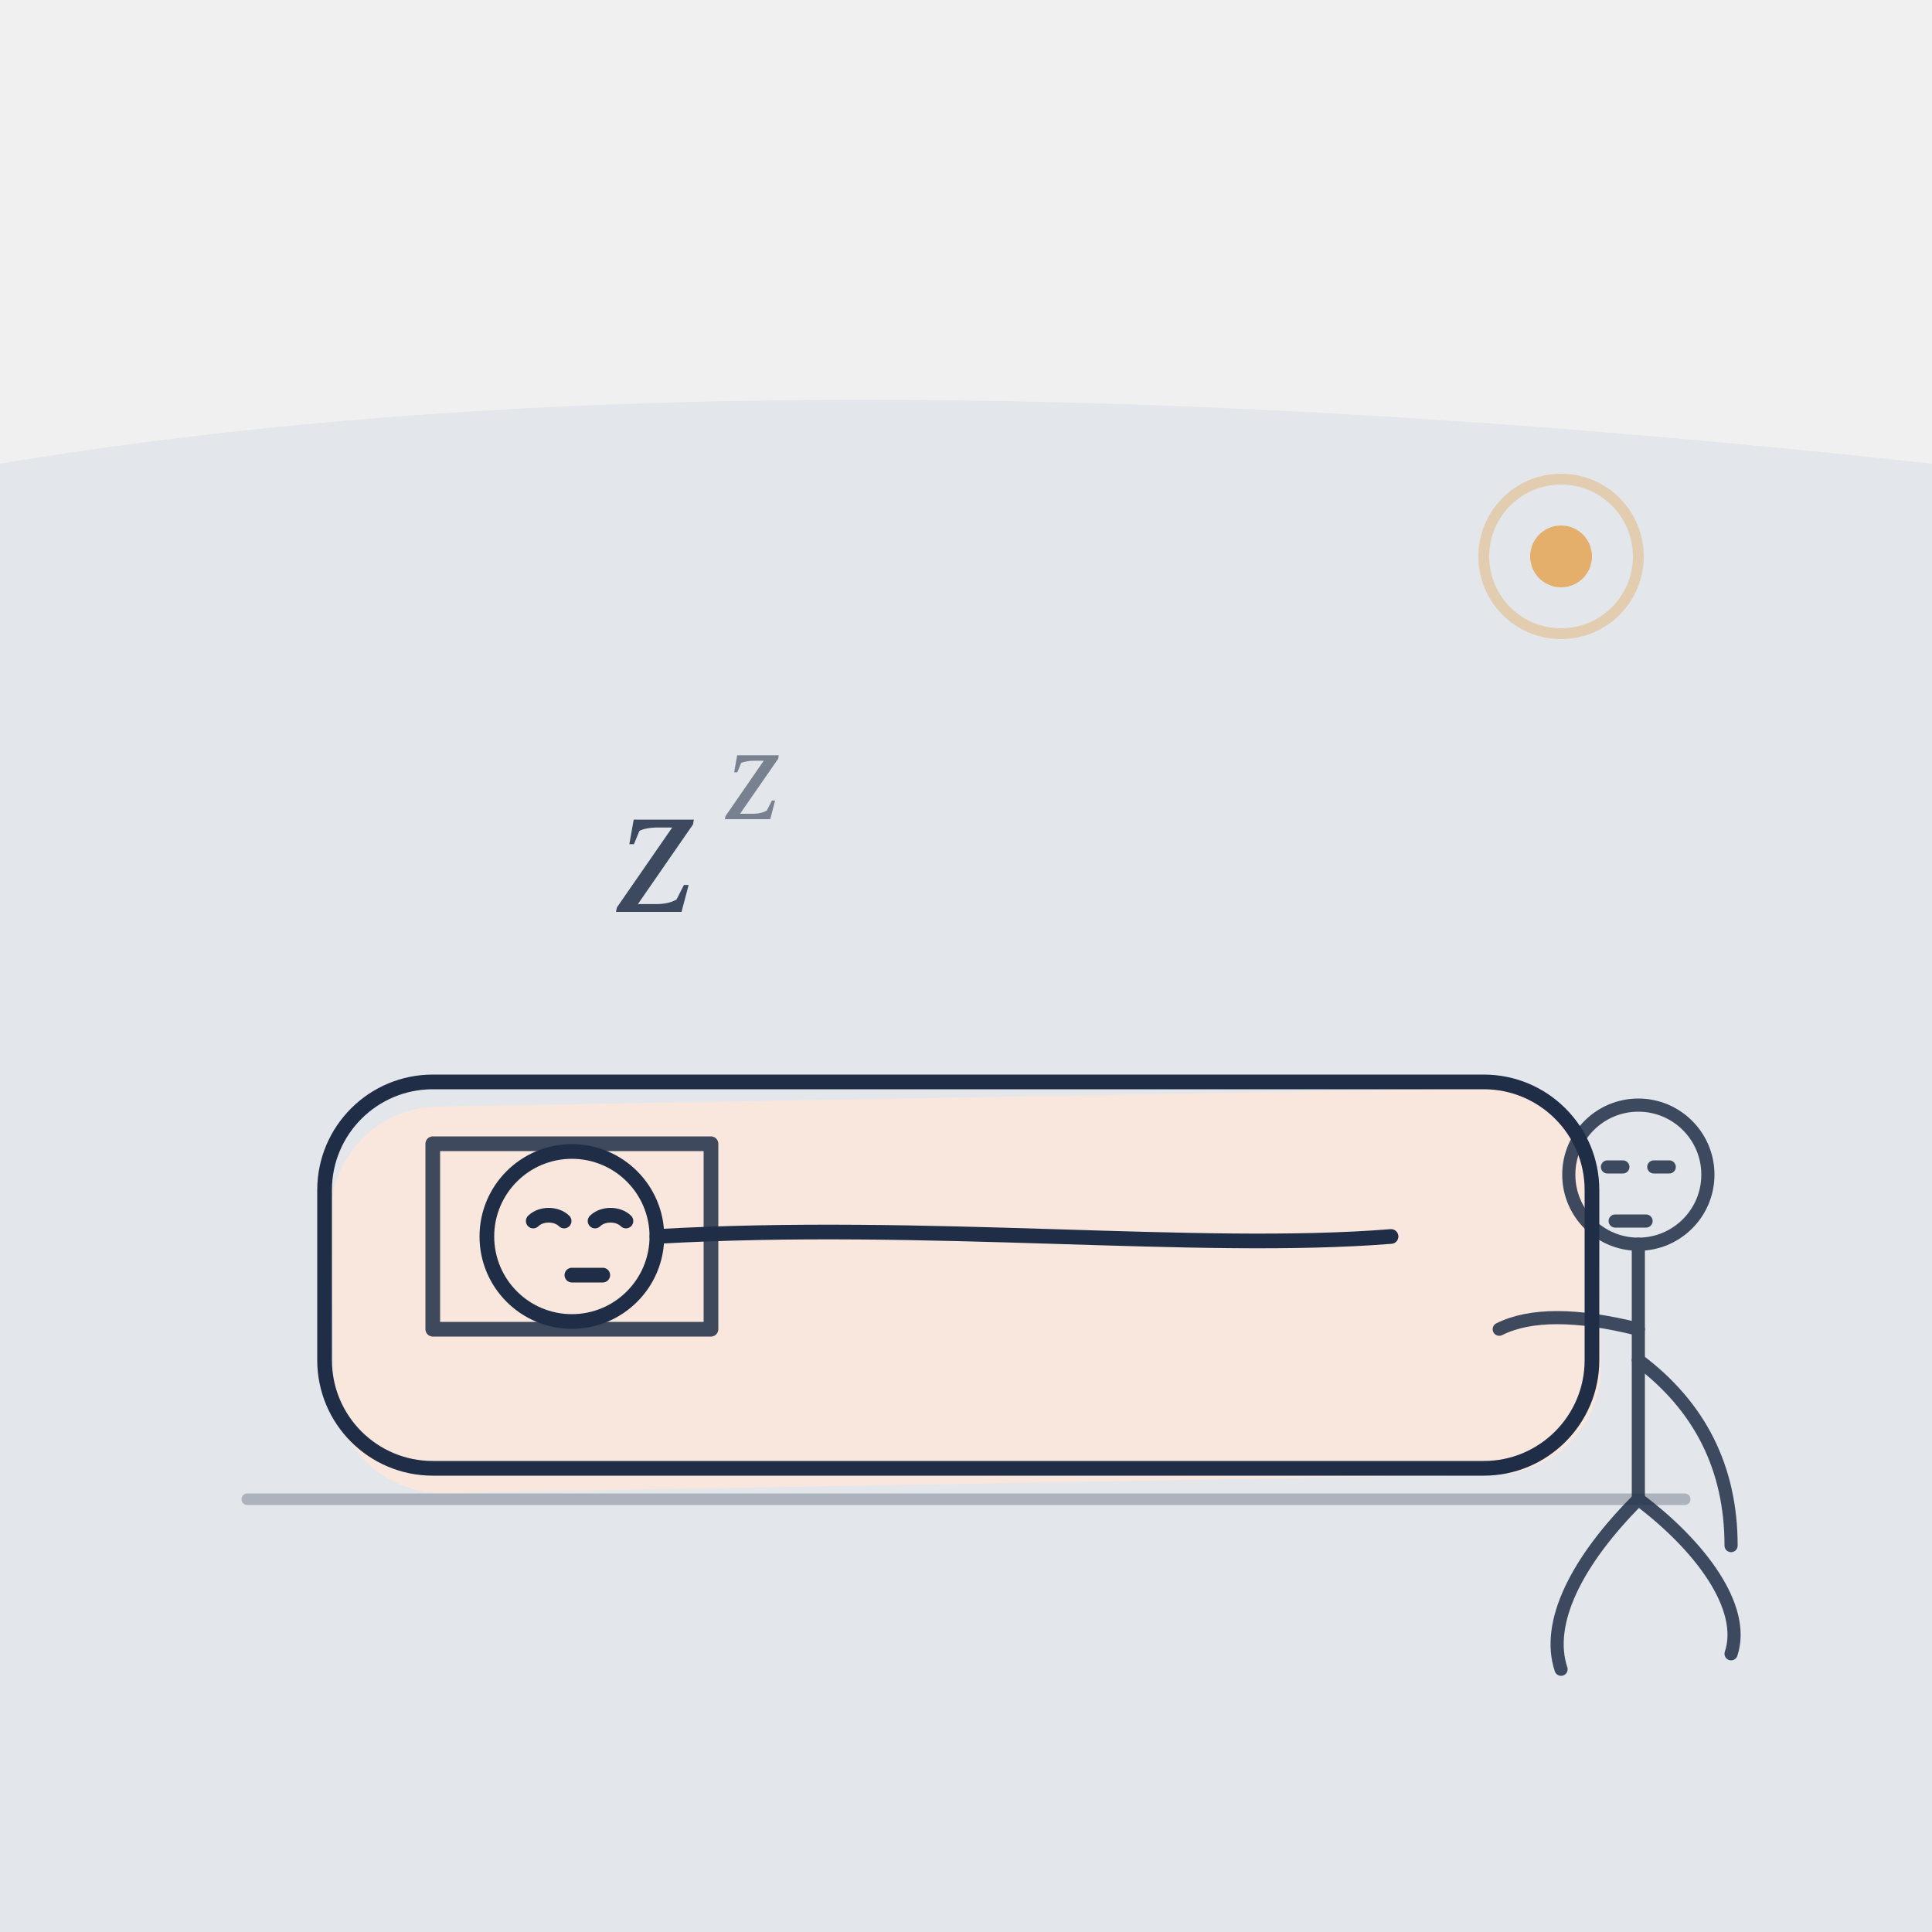
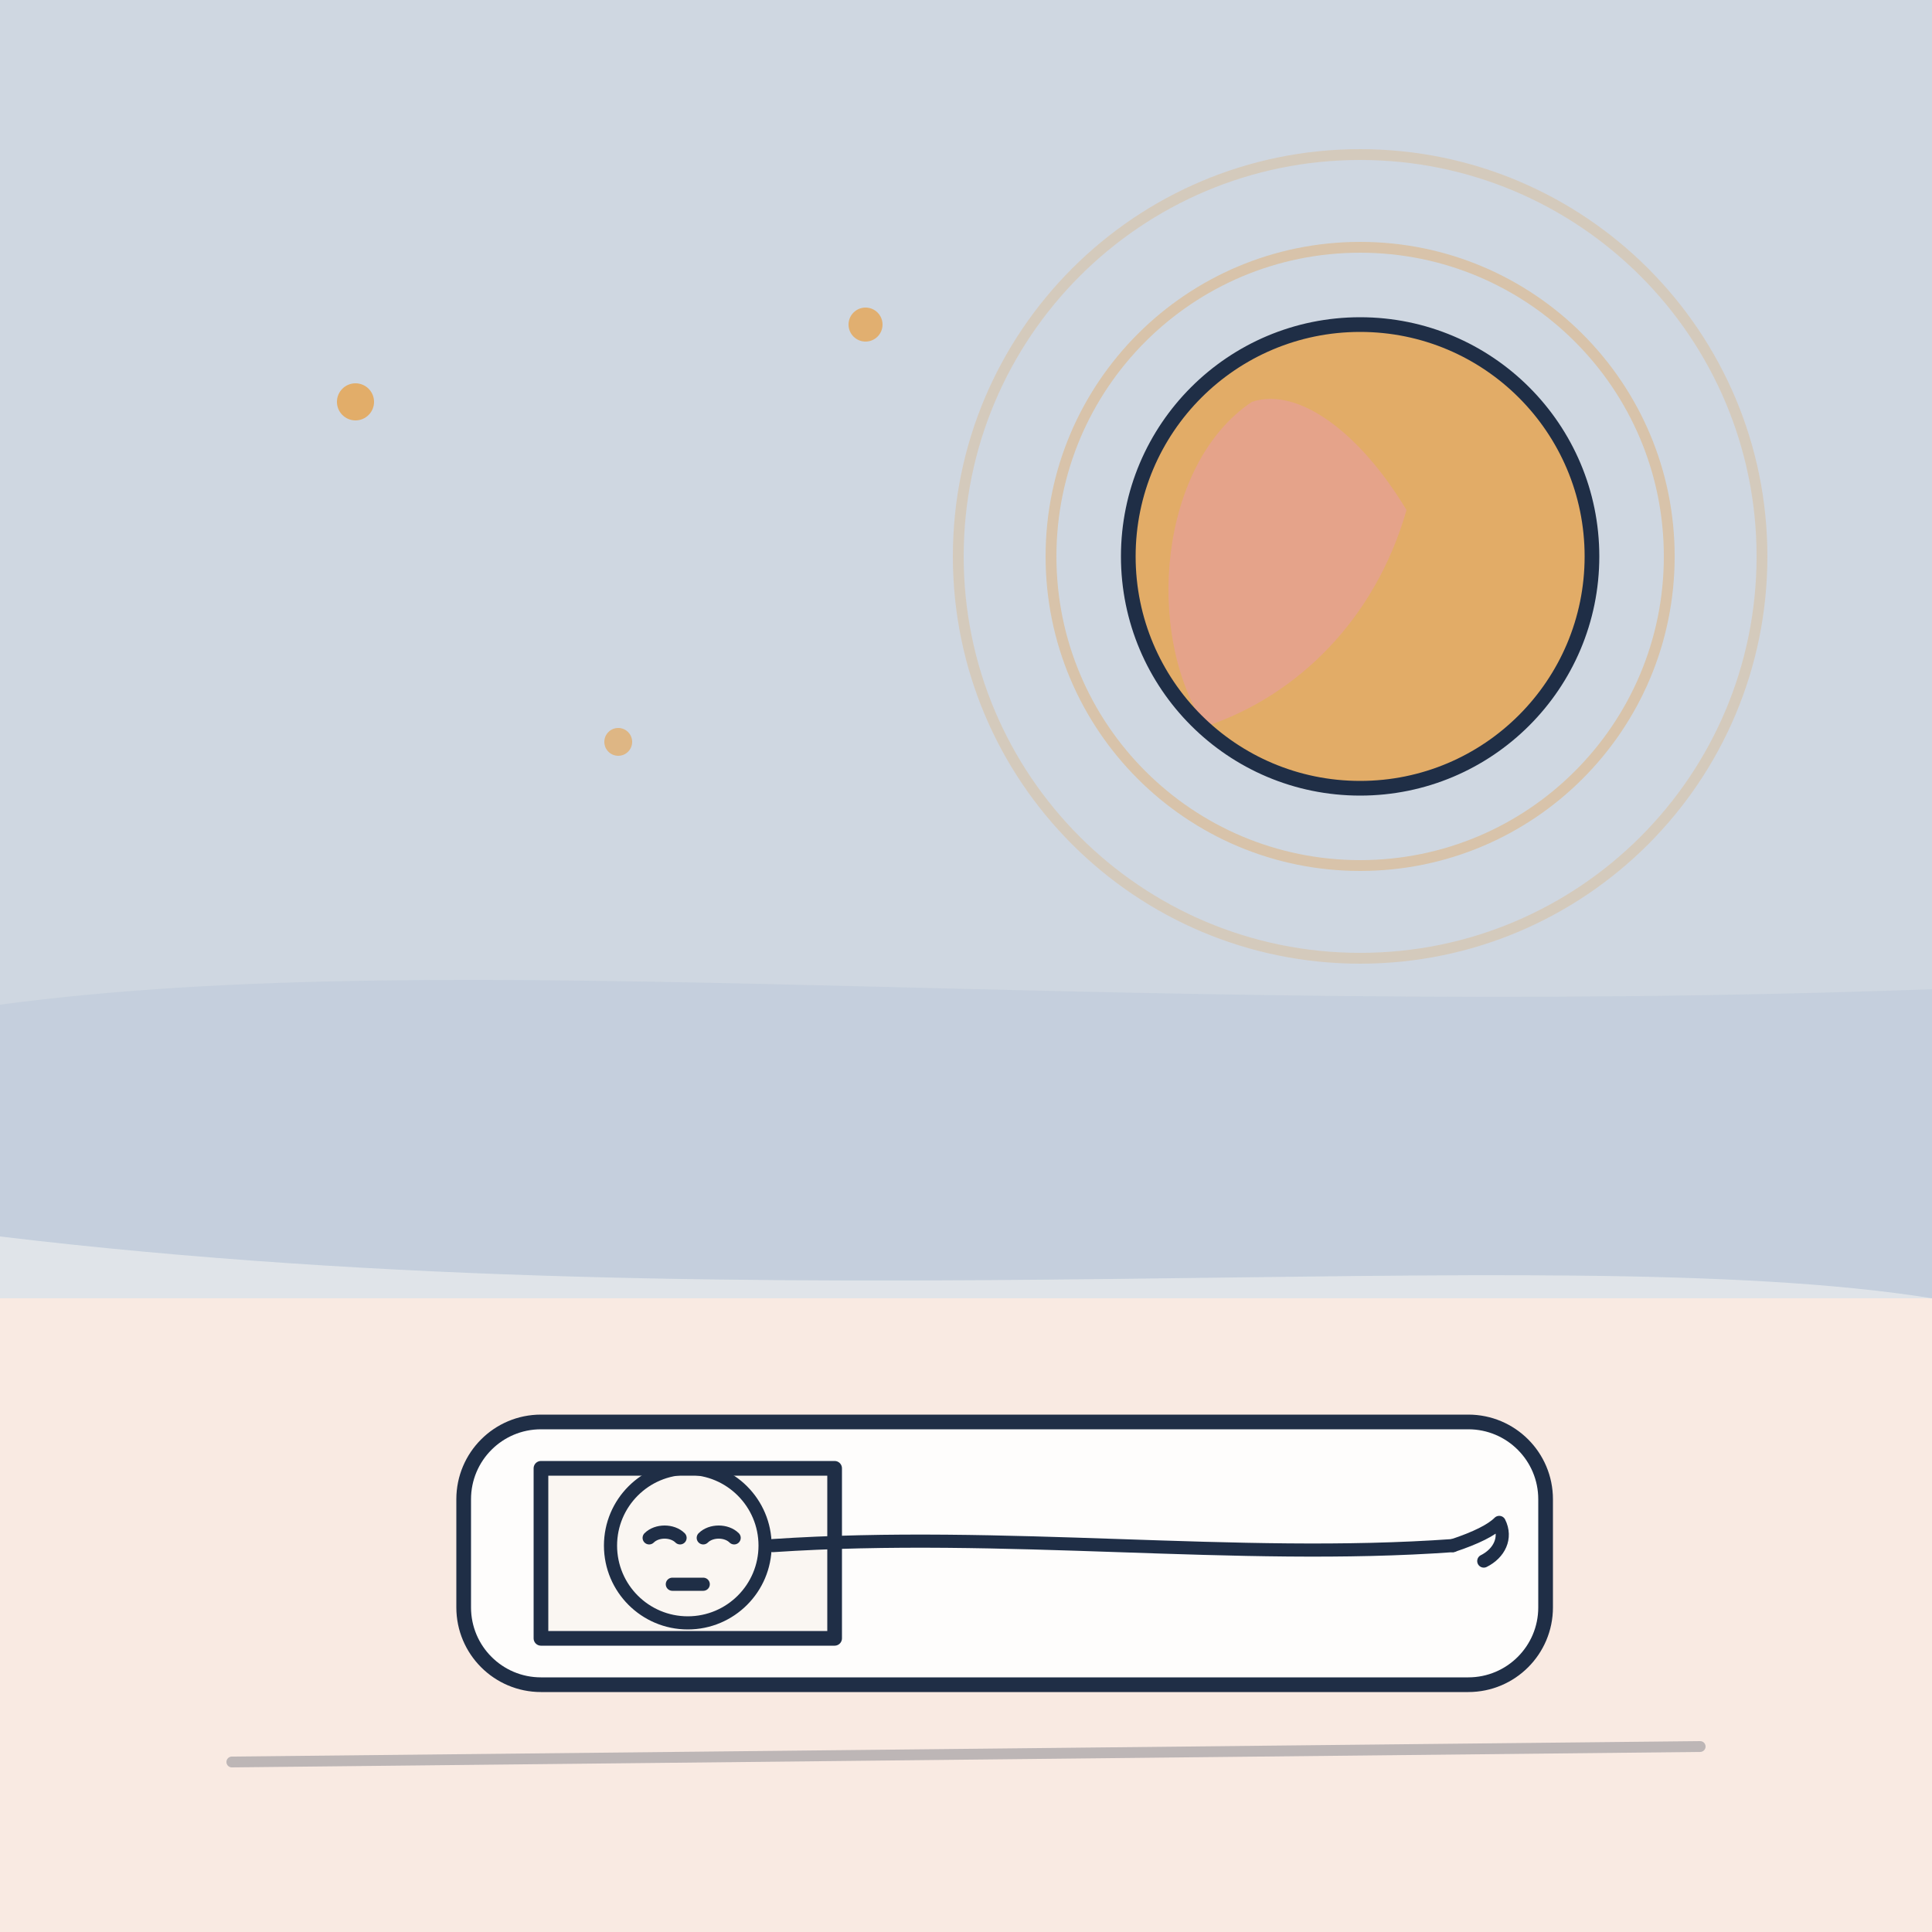
<svg xmlns="http://www.w3.org/2000/svg" viewBox="0 0 250 250" width="250" height="250" aria-labelledby="ttl-sueno">
-   <path d="M0 60 c 60 -10, 140 -12, 250 0 L 250 250 L 0 250 z" fill="#8FA8C4" opacity="0.14" />
-   <rect x="42" y="140" width="164" height="50" rx="14" fill="#FCE7DD" opacity="0.9" transform="translate(1 2) rotate(-1 124 165)" />
+   <path d="M0 0 L 250 0 L 250 168 C 200 160, 100 172, 0 160 z" fill="#8FA8C4" opacity="0.34" />
+   <path d="M0 130 C 60 122, 140 132, 250 128 L 250 168 L 0 168 z" fill="#8FA8C4" opacity="0.16" />
+   <path d="M0 168 L 250 168 L 250 250 L 0 250 z" fill="#FCE7DD" opacity="0.72" />
+   <circle cx="176" cy="72" r="52" fill="none" stroke="#E4A85C" stroke-width="1.4" opacity="0.28" />
+   <circle cx="176" cy="72" r="40" fill="none" stroke="#E4A85C" stroke-width="1.4" opacity="0.42" />
+   <circle cx="176" cy="72" r="30" fill="#E4A85C" opacity="0.92" />
+   <path d="M162 52 c -12 8, -14 30, -6 42 c 12 -4, 22 -14, 26 -28 c -6 -10, -14 -16, -20 -14z" fill="#E89BA8" opacity="0.55" />
+   <circle cx="176" cy="72" r="30" fill="none" stroke="#1F2E46" stroke-width="1.9" />
+   <g fill="#E4A85C">
+     <circle cx="46" cy="52" r="2.4" opacity="0.9" />
+     <circle cx="80" cy="96" r="1.8" opacity="0.7" />
+     <circle cx="112" cy="42" r="2.2" opacity="0.85" />
+   </g>
+   <rect x="60" y="184" width="140" height="34" rx="10" fill="#FFFFFF" opacity="0.9" />
+   <path d="M70 190 L 108 190 L 108 212 L 70 212 z" fill="#FAF6F2" />
  <g fill="none" stroke="#1F2E46" stroke-width="1.9" stroke-linecap="round" stroke-linejoin="round">
-     <rect x="42" y="140" width="164" height="50" rx="14" />
-     <path d="M56 148 L 92 148 L 92 172 L 56 172 z" opacity="0.85" />
+     <rect x="60" y="184" width="140" height="34" rx="10" />
+     <path d="M70 190 L 108 190 L 108 212 L 70 212 z" />
  </g>
-   <g fill="none" stroke="#1F2E46" stroke-width="1.9" stroke-linecap="round" stroke-linejoin="round">
-     <circle cx="74" cy="160" r="11" />
-     <path d="M69 158 c 1 -1, 3 -1, 4 0" />
-     <path d="M77 158 c 1 -1, 3 -1, 4 0" />
-     <path d="M74 165 l 4 0" />
-     <path d="M85 160 C 120 158, 155 162, 180 160" />
+   <g fill="none" stroke="#1F2E46" stroke-width="1.7" stroke-linecap="round" stroke-linejoin="round">
+     <circle cx="89" cy="200" r="10" />
+     <path d="M84 199 c 1 -1, 3 -1, 4 0" />
+     <path d="M91 199 c 1 -1, 3 -1, 4 0" />
+     <path d="M87 205 l 4 0" />
+     <path d="M100 200 C 130 198, 160 202, 188 200" />
+     <path d="M188 200 c 3 -1, 5 -2, 6 -3 c 1 2, 0 4, -2 5" />
  </g>
-   <text x="80" y="118" font-family="'Cormorant Garamond', 'Times New Roman', serif" font-style="italic" font-weight="400" font-size="26" fill="#1F2E46" opacity="0.85">z</text>
-   <text x="94" y="106" font-family="'Cormorant Garamond', 'Times New Roman', serif" font-style="italic" font-weight="400" font-size="18" fill="#1F2E46" opacity="0.55">z</text>
-   <g fill="none" stroke="#1F2E46" stroke-width="1.7" stroke-linecap="round" stroke-linejoin="round" opacity="0.85">
-     <circle cx="212" cy="152" r="9" />
-     <path d="M208 151 l 2 0" />
-     <path d="M214 151 l 2 0" />
-     <path d="M209 158 l 4 0" />
-     <path d="M212 161 L 212 194" />
-     <path d="M212 172 C 204 170, 198 170, 194 172" />
-     <path d="M212 176 C 220 182, 224 190, 224 200" />
-     <path d="M212 194 C 220 200, 226 208, 224 214" />
-     <path d="M212 194 C 204 202, 200 210, 202 216" />
-   </g>
-   <circle cx="202" cy="72" r="4" fill="#E4A85C" opacity="0.9" />
-   <circle cx="202" cy="72" r="10" fill="none" stroke="#E4A85C" stroke-width="1.4" opacity="0.4" />
-   <path d="M32 194 L 218 194" fill="none" stroke="#1F2E46" stroke-width="1.5" stroke-linecap="round" opacity="0.28" />
+   <path d="M30 228 L 220 226" fill="none" stroke="#1F2E46" stroke-width="1.4" stroke-linecap="round" opacity="0.28" />
</svg>
